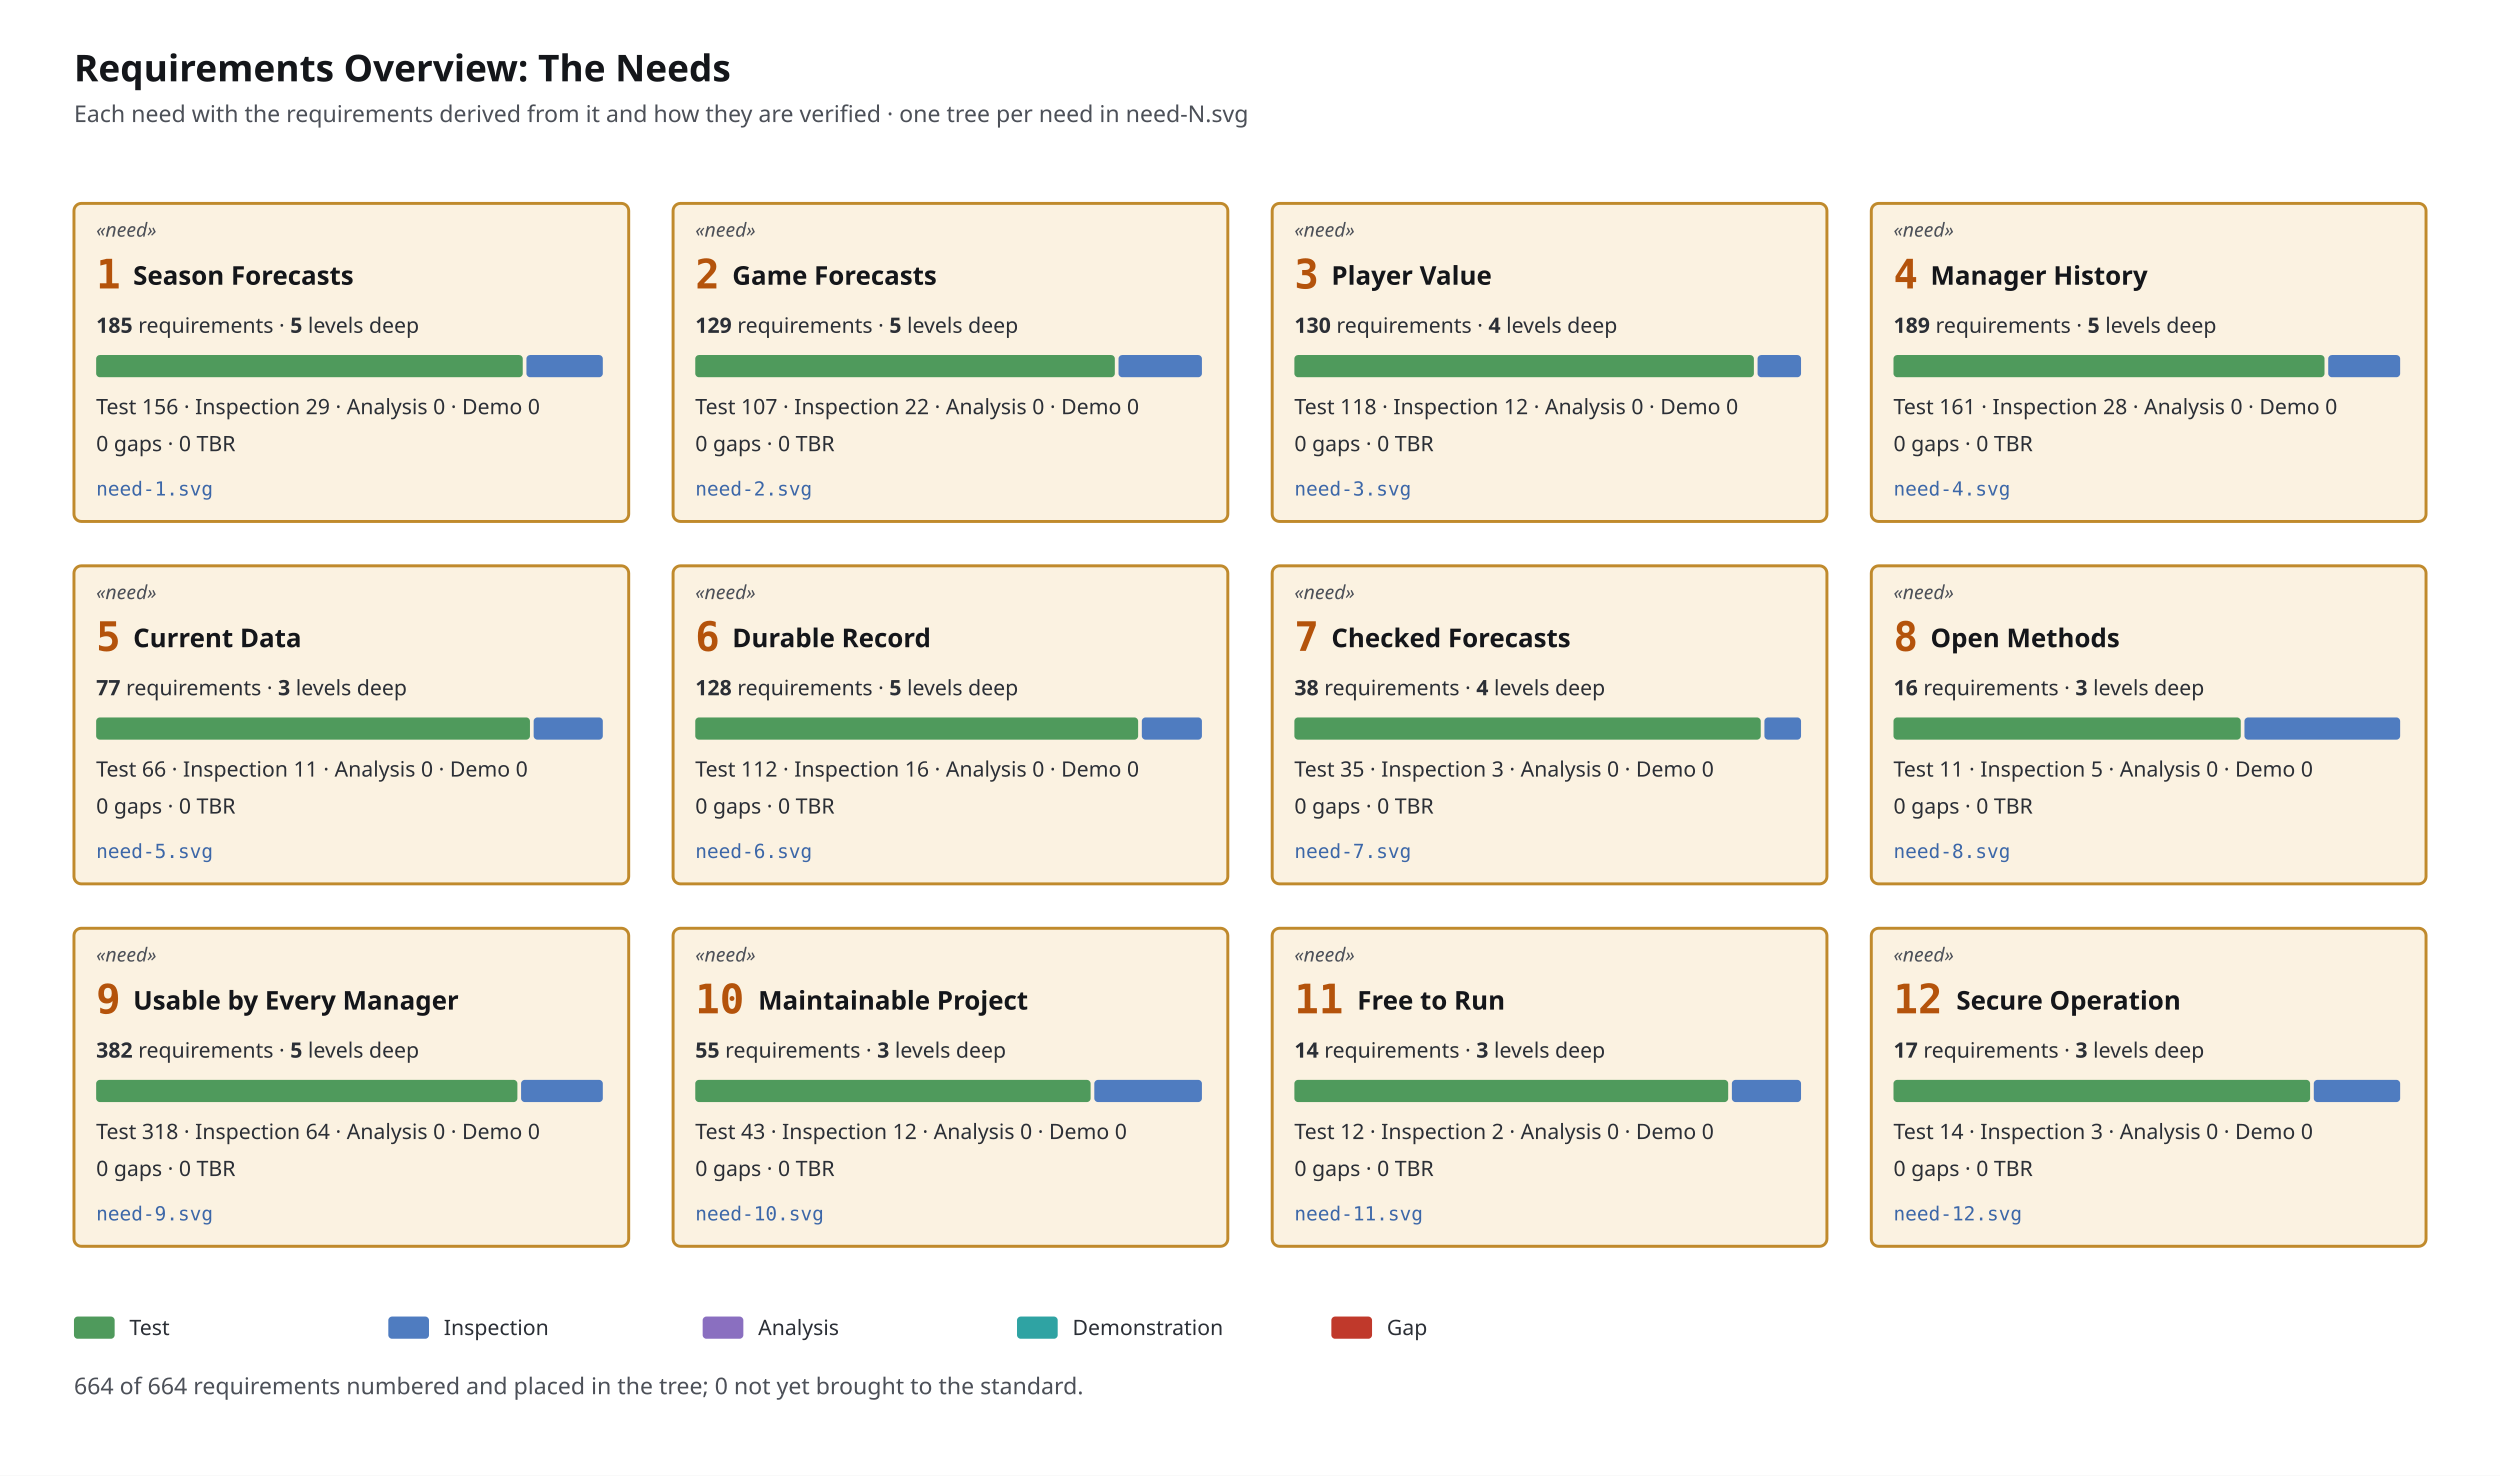
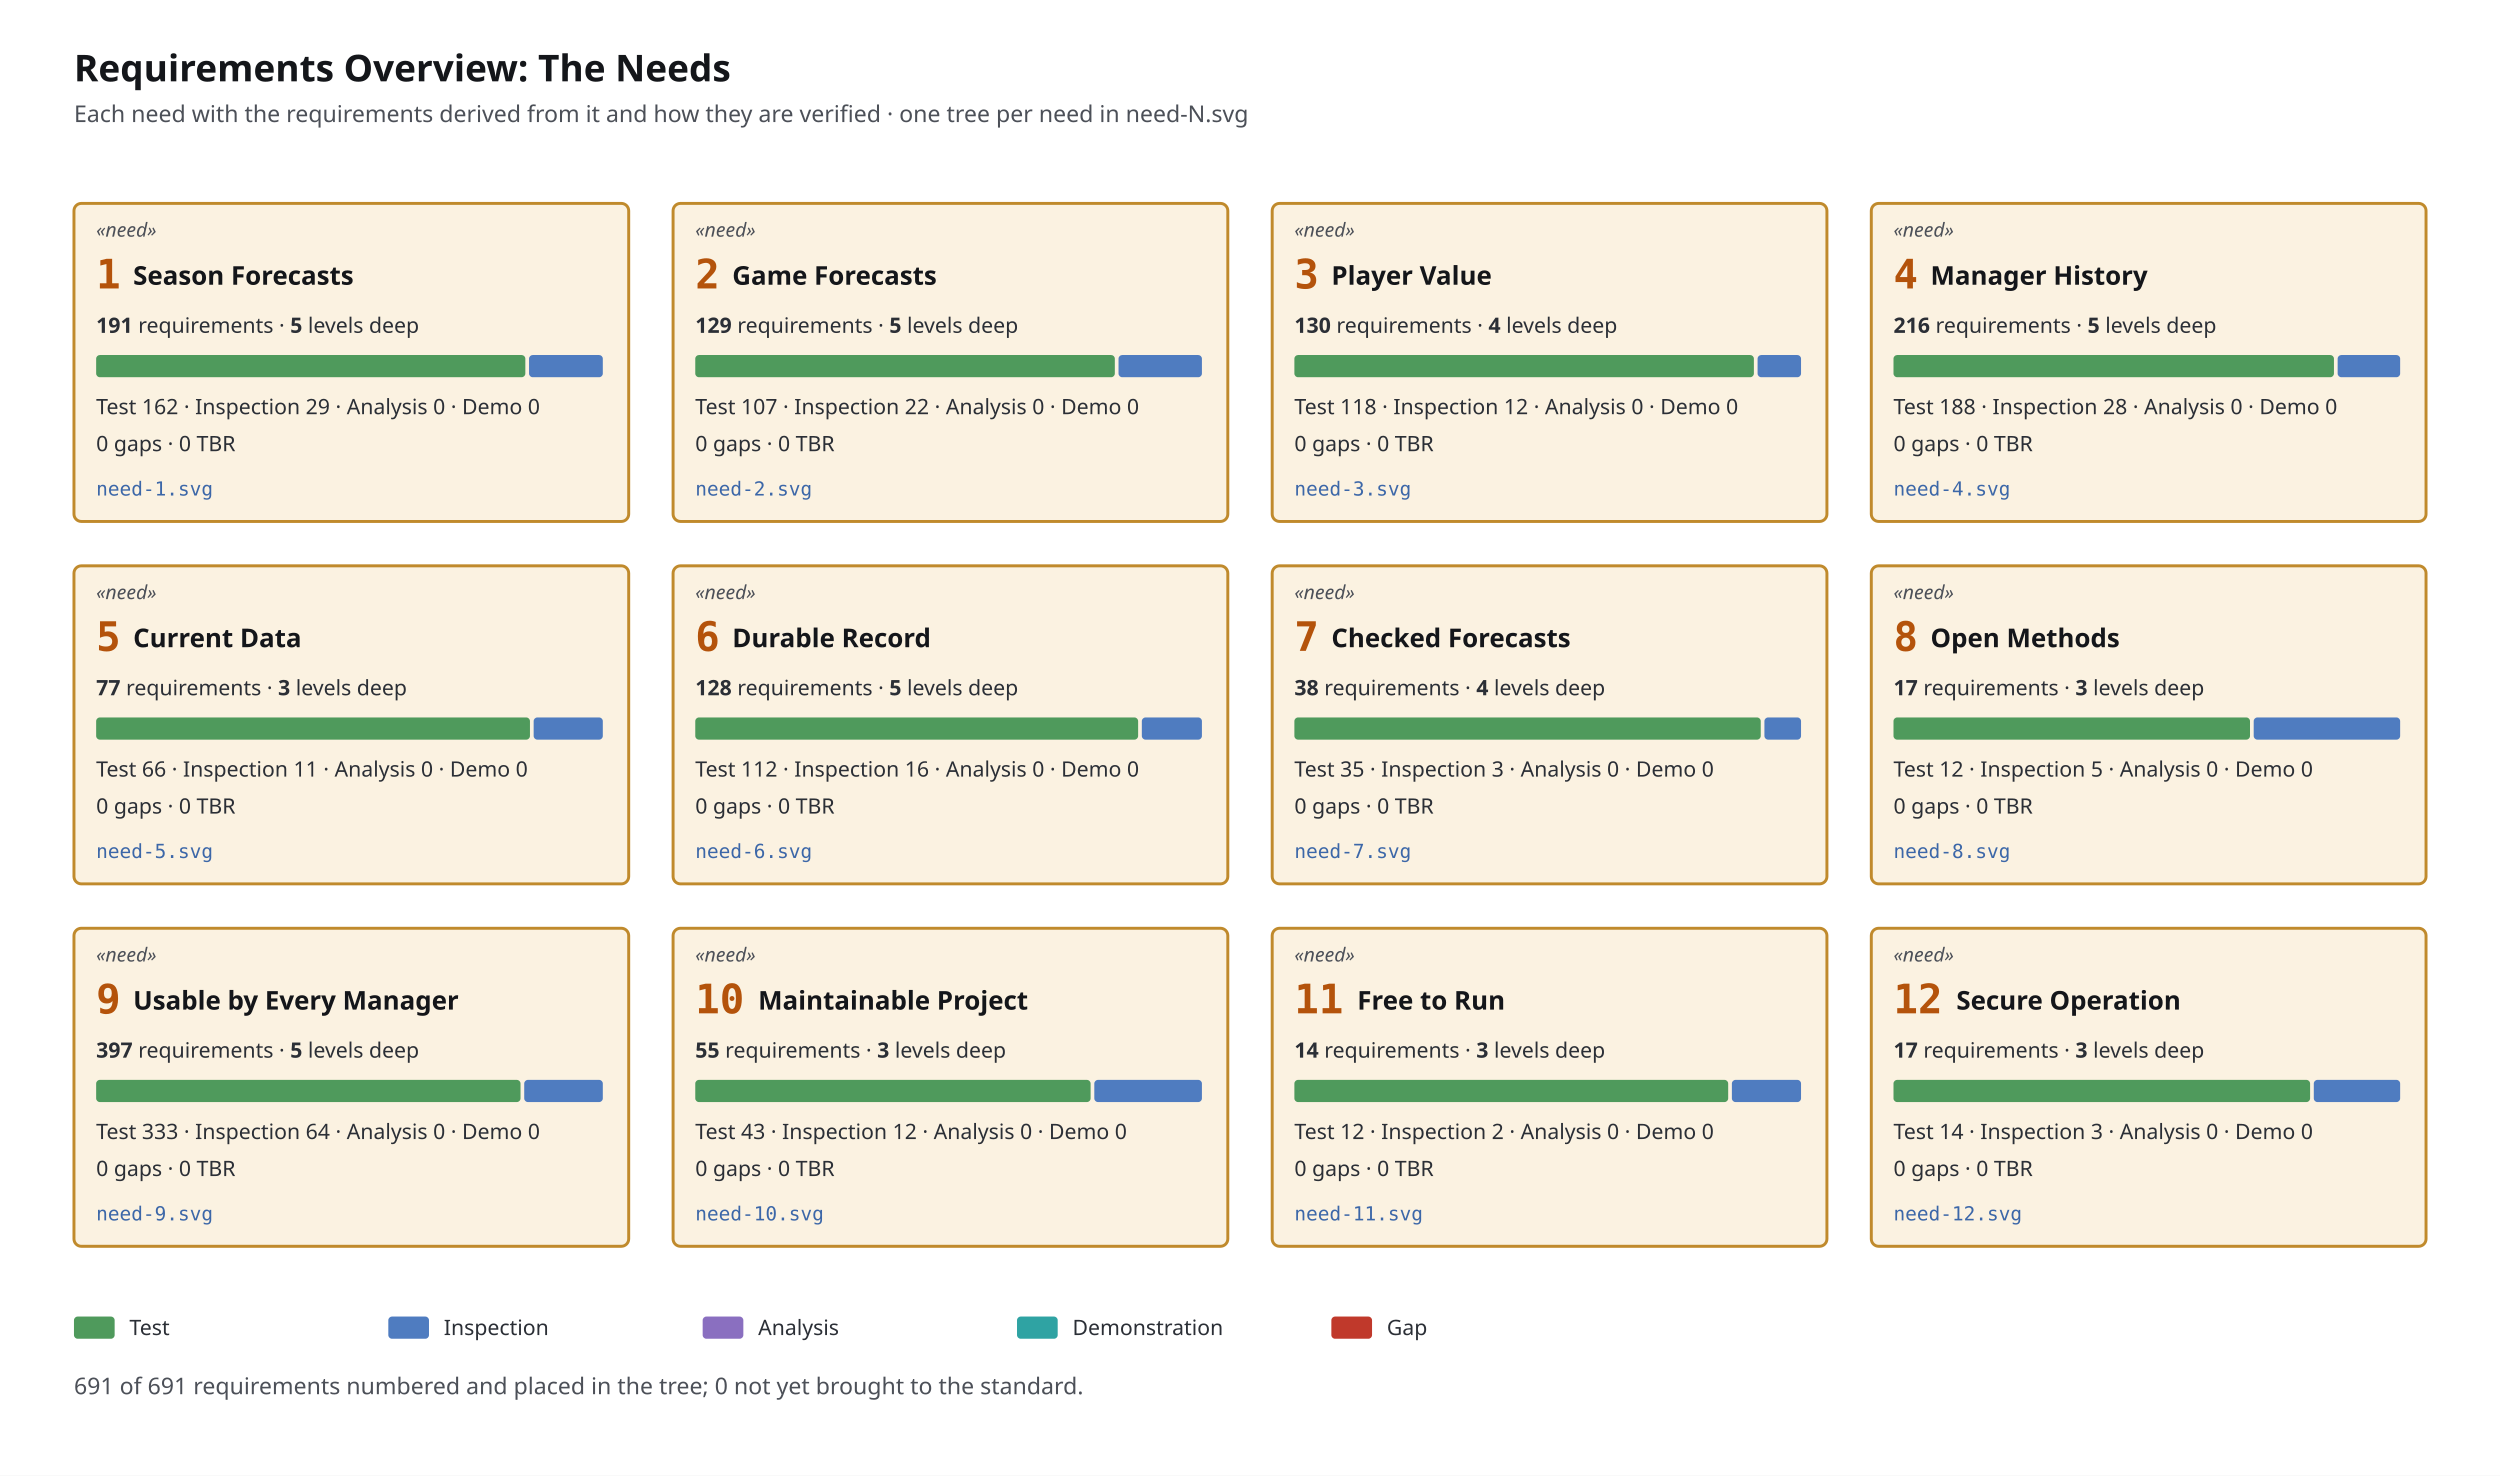
<svg xmlns="http://www.w3.org/2000/svg" viewBox="0 0 1352 798" width="1352" height="798">
  <style>
text { font-family: 'Segoe UI', system-ui, sans-serif; }
.bg { fill: #ffffff; }
.title { font-size: 20px; font-weight: 700; fill: #14161a; }
.sub { font-size: 12.5px; fill: #4c5058; }
.col { font-size: 11.5px; font-weight: 700; fill: #6b6f78; letter-spacing: 0.08em; }
.req { fill: #ffffff; stroke: #2b2f36; stroke-width: 1.4; }
.need { fill: #fbf2e1; stroke: #c08a2c; stroke-width: 1.6; }
.ext { fill: #f4f4f2; stroke: #9a9890; stroke-width: 1.2; stroke-dasharray: 4 3; }
.hdr { fill: #eef1f6; } .needhdr { fill: #f5e2bd; } .exthdr { fill: #e9e8e4; }
.ster { font-size: 10.5px; fill: #4c5058; font-style: italic; }
.rid { font-size: 12.5px; font-weight: 800; fill: #14161a; font-family: ui-monospace, Consolas, monospace; }
.rname { font-size: 12.5px; font-weight: 700; fill: #14161a; }
.rtext { font-size: 11px; fill: #2b2f36; }
.spec { font-size: 10.5px; fill: #3c67a8; font-family: ui-monospace, Consolas, monospace; }
.tc { fill: #e8f5ea; stroke: #4f9a5c; stroke-width: 1.3; }
.insp { fill: #e8f0fb; stroke: #4f7cc0; stroke-width: 1.3; }
.anal { fill: #f1ecfa; stroke: #8a6fc0; stroke-width: 1.3; }
.gap { fill: #fdecec; stroke: #c0392b; stroke-width: 1.3; stroke-dasharray: 5 3; }
.none { fill: #fdecec; stroke: #c0392b; stroke-width: 1.3; }
.tctext { font-size: 10.5px; fill: #14161a; font-family: ui-monospace, Consolas, monospace; }
.tbr { fill: #b4530b; } .tbrt { font-size: 10px; font-weight: 800; fill: #ffffff; }
.derive { fill: none; stroke: #2b2f36; stroke-width: 1.4; stroke-dasharray: 6 3; }
.trace { fill: none; stroke: #8a8880; stroke-width: 1.4; stroke-dasharray: 2 3; }
.verify { fill: none; stroke: #4f9a5c; stroke-width: 1.3; stroke-dasharray: 6 3; }
.vgap { fill: none; stroke: #c0392b; stroke-width: 1.3; stroke-dasharray: 6 3; }
.elab { font-size: 10px; fill: #4c5058; font-style: italic; }
.lg { font-size: 11.5px; fill: #2b2f36; }
.nnum { font-size: 22px; font-weight: 800; fill: #b4530b; font-family: ui-monospace, Consolas, monospace; }
.nname { font-size: 14px; font-weight: 700; fill: #14161a; }
.stat { font-size: 11.5px; fill: #2b2f36; } .statn { font-weight: 800; } .gapn { font-weight: 800; fill: #c0392b; }
.bt { fill: #4f9a5c; } .bi { fill: #4f7cc0; } .ba { fill: #8a6fc0; } .bd { fill: #2fa3a3; } .bgp { fill: #c0392b; } .bempty { fill: #e4e2dc; }
</style>
  <defs>
    <marker id="open" viewBox="0 0 12 12" refX="11" refY="6" markerWidth="11" markerHeight="11" orient="auto">
      <path d="M1,1 L11,6 L1,11" fill="none" stroke="#2b2f36" stroke-width="1.4" />
    </marker>
    <marker id="openg" viewBox="0 0 12 12" refX="11" refY="6" markerWidth="11" markerHeight="11" orient="auto">
      <path d="M1,1 L11,6 L1,11" fill="none" stroke="#8a8880" stroke-width="1.4" />
    </marker>
    <marker id="openv" viewBox="0 0 12 12" refX="11" refY="6" markerWidth="11" markerHeight="11" orient="auto">
      <path d="M1,1 L11,6 L1,11" fill="none" stroke="#4f9a5c" stroke-width="1.4" />
    </marker>
    <marker id="openr" viewBox="0 0 12 12" refX="11" refY="6" markerWidth="11" markerHeight="11" orient="auto">
      <path d="M1,1 L11,6 L1,11" fill="none" stroke="#c0392b" stroke-width="1.4" />
    </marker>
  </defs>
  <rect class="bg" width="1352" height="798" />
  <text class="title" x="40" y="44">Requirements Overview: The Needs</text>
  <text class="sub" x="40" y="66">Each need with the requirements derived from it and how they are verified · one tree per need in need-N.svg</text>
  <rect class="need" x="40" y="110" width="300" height="172" rx="4" />
  <text class="ster" x="52" y="128">«need»</text>
  <text class="nnum" x="52" y="156">1</text>
  <text class="nname" x="72" y="154">Season Forecasts</text>
  <text class="stat" x="52" y="180">
-     <tspan class="statn">185</tspan> requirements · <tspan class="statn">5</tspan> levels deep</text>
-   <rect class="bt" x="52.0" y="192" width="230.7" height="12" rx="2" />
-   <rect class="bi" x="284.7" y="192" width="41.3" height="12" rx="2" />
-   <text class="stat" x="52" y="224">Test 156 · Inspection 29 · Analysis 0 · Demo 0</text>
+     <tspan class="statn">191</tspan> requirements · <tspan class="statn">5</tspan> levels deep</text>
+   <rect class="bt" x="52.0" y="192" width="232.1" height="12" rx="2" />
+   <rect class="bi" x="286.1" y="192" width="39.9" height="12" rx="2" />
+   <text class="stat" x="52" y="224">Test 162 · Inspection 29 · Analysis 0 · Demo 0</text>
  <text class="stat" x="52" y="244">0 gaps · 0 TBR</text>
  <text class="spec" x="52" y="268">need-1.svg</text>
  <rect class="need" x="364" y="110" width="300" height="172" rx="4" />
  <text class="ster" x="376" y="128">«need»</text>
  <text class="nnum" x="376" y="156">2</text>
  <text class="nname" x="396" y="154">Game Forecasts</text>
  <text class="stat" x="376" y="180">
    <tspan class="statn">129</tspan> requirements · <tspan class="statn">5</tspan> levels deep</text>
  <rect class="bt" x="376.0" y="192" width="226.9" height="12" rx="2" />
  <rect class="bi" x="604.9" y="192" width="45.1" height="12" rx="2" />
  <text class="stat" x="376" y="224">Test 107 · Inspection 22 · Analysis 0 · Demo 0</text>
  <text class="stat" x="376" y="244">0 gaps · 0 TBR</text>
  <text class="spec" x="376" y="268">need-2.svg</text>
  <rect class="need" x="688" y="110" width="300" height="172" rx="4" />
  <text class="ster" x="700" y="128">«need»</text>
  <text class="nnum" x="700" y="156">3</text>
  <text class="nname" x="720" y="154">Player Value</text>
  <text class="stat" x="700" y="180">
    <tspan class="statn">130</tspan> requirements · <tspan class="statn">4</tspan> levels deep</text>
  <rect class="bt" x="700.0" y="192" width="248.5" height="12" rx="2" />
  <rect class="bi" x="950.5" y="192" width="23.5" height="12" rx="2" />
  <text class="stat" x="700" y="224">Test 118 · Inspection 12 · Analysis 0 · Demo 0</text>
  <text class="stat" x="700" y="244">0 gaps · 0 TBR</text>
  <text class="spec" x="700" y="268">need-3.svg</text>
  <rect class="need" x="1012" y="110" width="300" height="172" rx="4" />
  <text class="ster" x="1024" y="128">«need»</text>
  <text class="nnum" x="1024" y="156">4</text>
  <text class="nname" x="1044" y="154">Manager History</text>
  <text class="stat" x="1024" y="180">
-     <tspan class="statn">189</tspan> requirements · <tspan class="statn">5</tspan> levels deep</text>
-   <rect class="bt" x="1024.0" y="192" width="233.1" height="12" rx="2" />
-   <rect class="bi" x="1259.1" y="192" width="38.9" height="12" rx="2" />
-   <text class="stat" x="1024" y="224">Test 161 · Inspection 28 · Analysis 0 · Demo 0</text>
+     <tspan class="statn">216</tspan> requirements · <tspan class="statn">5</tspan> levels deep</text>
+   <rect class="bt" x="1024.0" y="192" width="238.2" height="12" rx="2" />
+   <rect class="bi" x="1264.2" y="192" width="33.8" height="12" rx="2" />
+   <text class="stat" x="1024" y="224">Test 188 · Inspection 28 · Analysis 0 · Demo 0</text>
  <text class="stat" x="1024" y="244">0 gaps · 0 TBR</text>
  <text class="spec" x="1024" y="268">need-4.svg</text>
  <rect class="need" x="40" y="306" width="300" height="172" rx="4" />
  <text class="ster" x="52" y="324">«need»</text>
  <text class="nnum" x="52" y="352">5</text>
  <text class="nname" x="72" y="350">Current Data</text>
  <text class="stat" x="52" y="376">
    <tspan class="statn">77</tspan> requirements · <tspan class="statn">3</tspan> levels deep</text>
  <rect class="bt" x="52.0" y="388" width="234.6" height="12" rx="2" />
  <rect class="bi" x="288.6" y="388" width="37.4" height="12" rx="2" />
  <text class="stat" x="52" y="420">Test 66 · Inspection 11 · Analysis 0 · Demo 0</text>
  <text class="stat" x="52" y="440">0 gaps · 0 TBR</text>
  <text class="spec" x="52" y="464">need-5.svg</text>
  <rect class="need" x="364" y="306" width="300" height="172" rx="4" />
  <text class="ster" x="376" y="324">«need»</text>
  <text class="nnum" x="376" y="352">6</text>
  <text class="nname" x="396" y="350">Durable Record</text>
  <text class="stat" x="376" y="376">
    <tspan class="statn">128</tspan> requirements · <tspan class="statn">5</tspan> levels deep</text>
  <rect class="bt" x="376.0" y="388" width="239.5" height="12" rx="2" />
  <rect class="bi" x="617.5" y="388" width="32.5" height="12" rx="2" />
  <text class="stat" x="376" y="420">Test 112 · Inspection 16 · Analysis 0 · Demo 0</text>
  <text class="stat" x="376" y="440">0 gaps · 0 TBR</text>
  <text class="spec" x="376" y="464">need-6.svg</text>
  <rect class="need" x="688" y="306" width="300" height="172" rx="4" />
  <text class="ster" x="700" y="324">«need»</text>
  <text class="nnum" x="700" y="352">7</text>
  <text class="nname" x="720" y="350">Checked Forecasts</text>
  <text class="stat" x="700" y="376">
    <tspan class="statn">38</tspan> requirements · <tspan class="statn">4</tspan> levels deep</text>
  <rect class="bt" x="700.0" y="388" width="252.2" height="12" rx="2" />
  <rect class="bi" x="954.2" y="388" width="19.8" height="12" rx="2" />
  <text class="stat" x="700" y="420">Test 35 · Inspection 3 · Analysis 0 · Demo 0</text>
  <text class="stat" x="700" y="440">0 gaps · 0 TBR</text>
  <text class="spec" x="700" y="464">need-7.svg</text>
  <rect class="need" x="1012" y="306" width="300" height="172" rx="4" />
  <text class="ster" x="1024" y="324">«need»</text>
  <text class="nnum" x="1024" y="352">8</text>
  <text class="nname" x="1044" y="350">Open Methods</text>
  <text class="stat" x="1024" y="376">
-     <tspan class="statn">16</tspan> requirements · <tspan class="statn">3</tspan> levels deep</text>
-   <rect class="bt" x="1024.0" y="388" width="187.8" height="12" rx="2" />
-   <rect class="bi" x="1213.8" y="388" width="84.2" height="12" rx="2" />
-   <text class="stat" x="1024" y="420">Test 11 · Inspection 5 · Analysis 0 · Demo 0</text>
+     <tspan class="statn">17</tspan> requirements · <tspan class="statn">3</tspan> levels deep</text>
+   <rect class="bt" x="1024.0" y="388" width="192.8" height="12" rx="2" />
+   <rect class="bi" x="1218.8" y="388" width="79.2" height="12" rx="2" />
+   <text class="stat" x="1024" y="420">Test 12 · Inspection 5 · Analysis 0 · Demo 0</text>
  <text class="stat" x="1024" y="440">0 gaps · 0 TBR</text>
  <text class="spec" x="1024" y="464">need-8.svg</text>
  <rect class="need" x="40" y="502" width="300" height="172" rx="4" />
  <text class="ster" x="52" y="520">«need»</text>
  <text class="nnum" x="52" y="548">9</text>
  <text class="nname" x="72" y="546">Usable by Every Manager</text>
  <text class="stat" x="52" y="572">
-     <tspan class="statn">382</tspan> requirements · <tspan class="statn">5</tspan> levels deep</text>
-   <rect class="bt" x="52.0" y="584" width="227.8" height="12" rx="2" />
-   <rect class="bi" x="281.8" y="584" width="44.2" height="12" rx="2" />
-   <text class="stat" x="52" y="616">Test 318 · Inspection 64 · Analysis 0 · Demo 0</text>
+     <tspan class="statn">397</tspan> requirements · <tspan class="statn">5</tspan> levels deep</text>
+   <rect class="bt" x="52.0" y="584" width="229.5" height="12" rx="2" />
+   <rect class="bi" x="283.5" y="584" width="42.5" height="12" rx="2" />
+   <text class="stat" x="52" y="616">Test 333 · Inspection 64 · Analysis 0 · Demo 0</text>
  <text class="stat" x="52" y="636">0 gaps · 0 TBR</text>
  <text class="spec" x="52" y="660">need-9.svg</text>
  <rect class="need" x="364" y="502" width="300" height="172" rx="4" />
  <text class="ster" x="376" y="520">«need»</text>
  <text class="nnum" x="376" y="548">10</text>
  <text class="nname" x="410" y="546">Maintainable Project</text>
  <text class="stat" x="376" y="572">
    <tspan class="statn">55</tspan> requirements · <tspan class="statn">3</tspan> levels deep</text>
  <rect class="bt" x="376.0" y="584" width="213.8" height="12" rx="2" />
  <rect class="bi" x="591.8" y="584" width="58.2" height="12" rx="2" />
  <text class="stat" x="376" y="616">Test 43 · Inspection 12 · Analysis 0 · Demo 0</text>
  <text class="stat" x="376" y="636">0 gaps · 0 TBR</text>
  <text class="spec" x="376" y="660">need-10.svg</text>
  <rect class="need" x="688" y="502" width="300" height="172" rx="4" />
  <text class="ster" x="700" y="520">«need»</text>
  <text class="nnum" x="700" y="548">11</text>
  <text class="nname" x="734" y="546">Free to Run</text>
  <text class="stat" x="700" y="572">
    <tspan class="statn">14</tspan> requirements · <tspan class="statn">3</tspan> levels deep</text>
  <rect class="bt" x="700.0" y="584" width="234.6" height="12" rx="2" />
  <rect class="bi" x="936.6" y="584" width="37.4" height="12" rx="2" />
  <text class="stat" x="700" y="616">Test 12 · Inspection 2 · Analysis 0 · Demo 0</text>
  <text class="stat" x="700" y="636">0 gaps · 0 TBR</text>
  <text class="spec" x="700" y="660">need-11.svg</text>
  <rect class="need" x="1012" y="502" width="300" height="172" rx="4" />
  <text class="ster" x="1024" y="520">«need»</text>
  <text class="nnum" x="1024" y="548">12</text>
  <text class="nname" x="1058" y="546">Secure Operation</text>
  <text class="stat" x="1024" y="572">
    <tspan class="statn">17</tspan> requirements · <tspan class="statn">3</tspan> levels deep</text>
  <rect class="bt" x="1024.0" y="584" width="225.3" height="12" rx="2" />
  <rect class="bi" x="1251.3" y="584" width="46.7" height="12" rx="2" />
  <text class="stat" x="1024" y="616">Test 14 · Inspection 3 · Analysis 0 · Demo 0</text>
  <text class="stat" x="1024" y="636">0 gaps · 0 TBR</text>
  <text class="spec" x="1024" y="660">need-12.svg</text>
  <rect class="bt" x="40" y="712" width="22" height="12" rx="2" />
  <text class="lg" x="70" y="722">Test</text>
  <rect class="bi" x="210" y="712" width="22" height="12" rx="2" />
  <text class="lg" x="240" y="722">Inspection</text>
  <rect class="ba" x="380" y="712" width="22" height="12" rx="2" />
  <text class="lg" x="410" y="722">Analysis</text>
  <rect class="bd" x="550" y="712" width="22" height="12" rx="2" />
  <text class="lg" x="580" y="722">Demonstration</text>
  <rect class="bgp" x="720" y="712" width="22" height="12" rx="2" />
  <text class="lg" x="750" y="722">Gap</text>
-   <text class="sub" x="40" y="754">664 of 664 requirements numbered and placed in the tree; 0 not yet brought to the standard.</text>
+   <text class="sub" x="40" y="754">691 of 691 requirements numbered and placed in the tree; 0 not yet brought to the standard.</text>
</svg>
